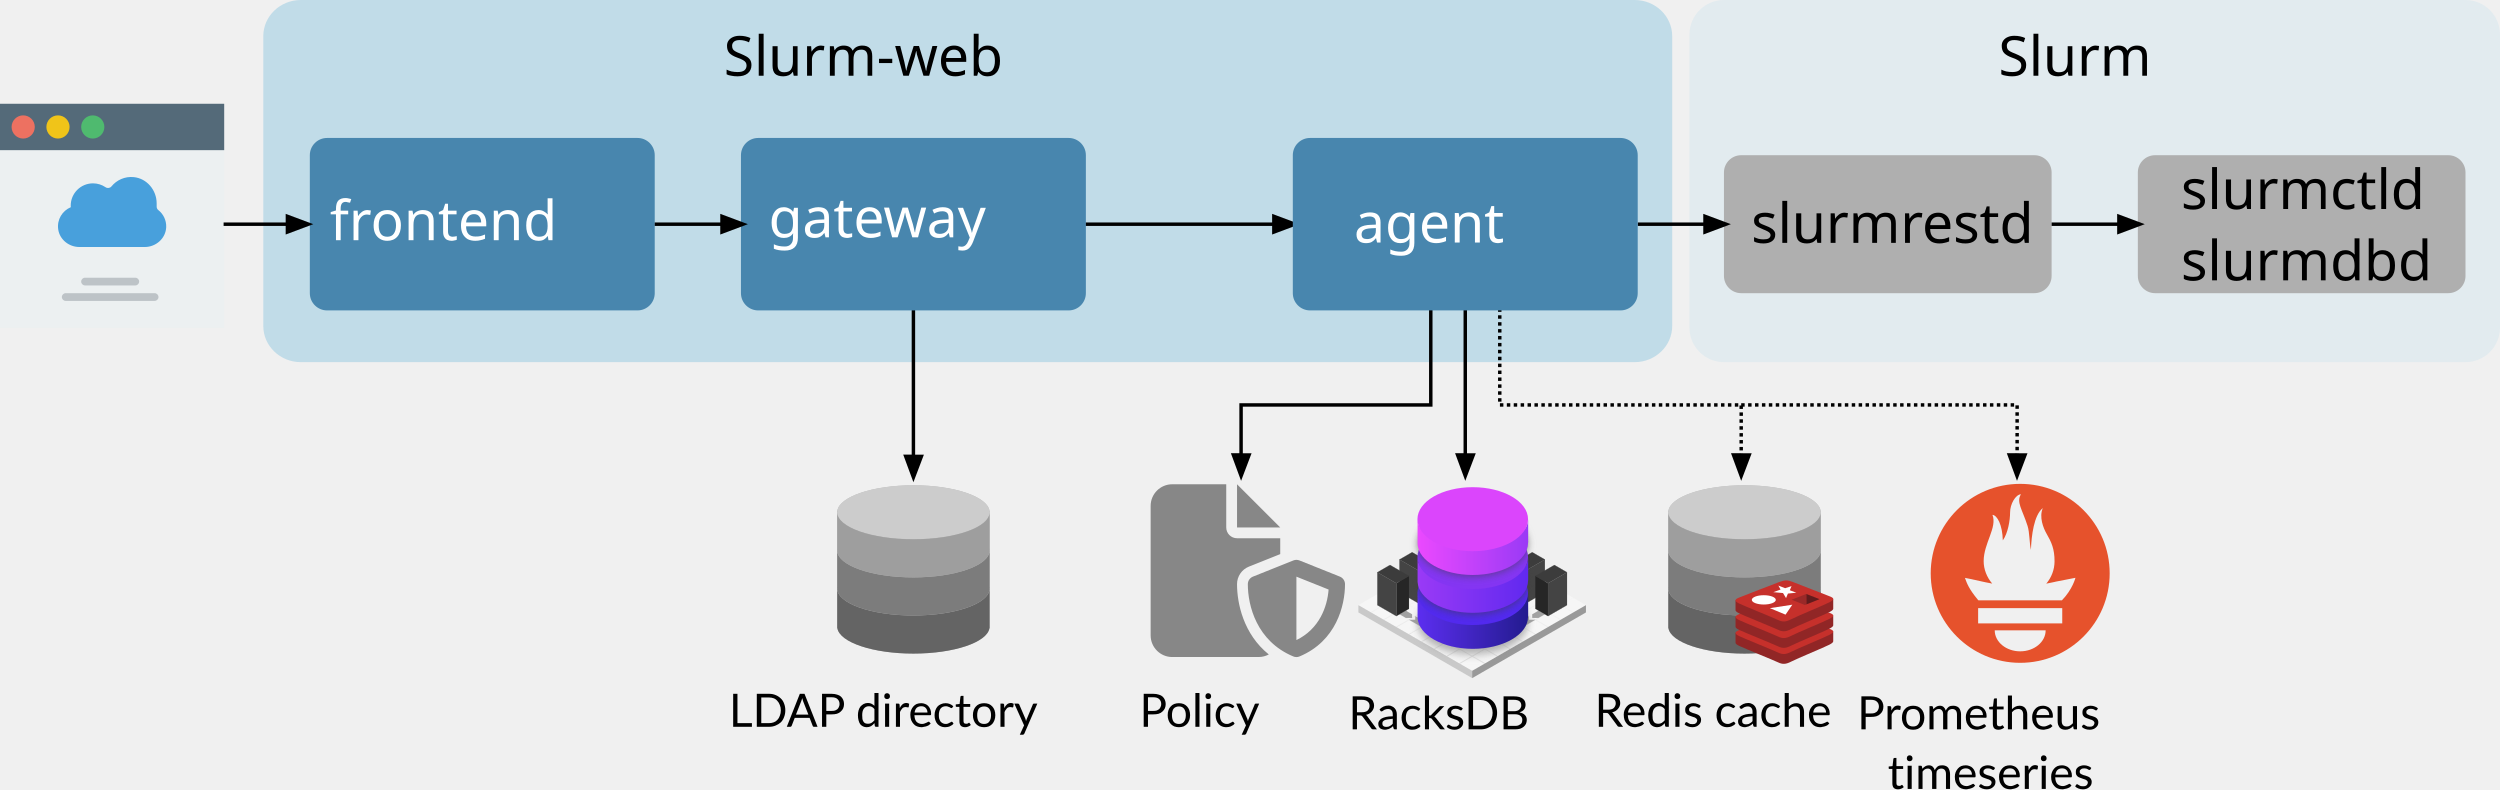
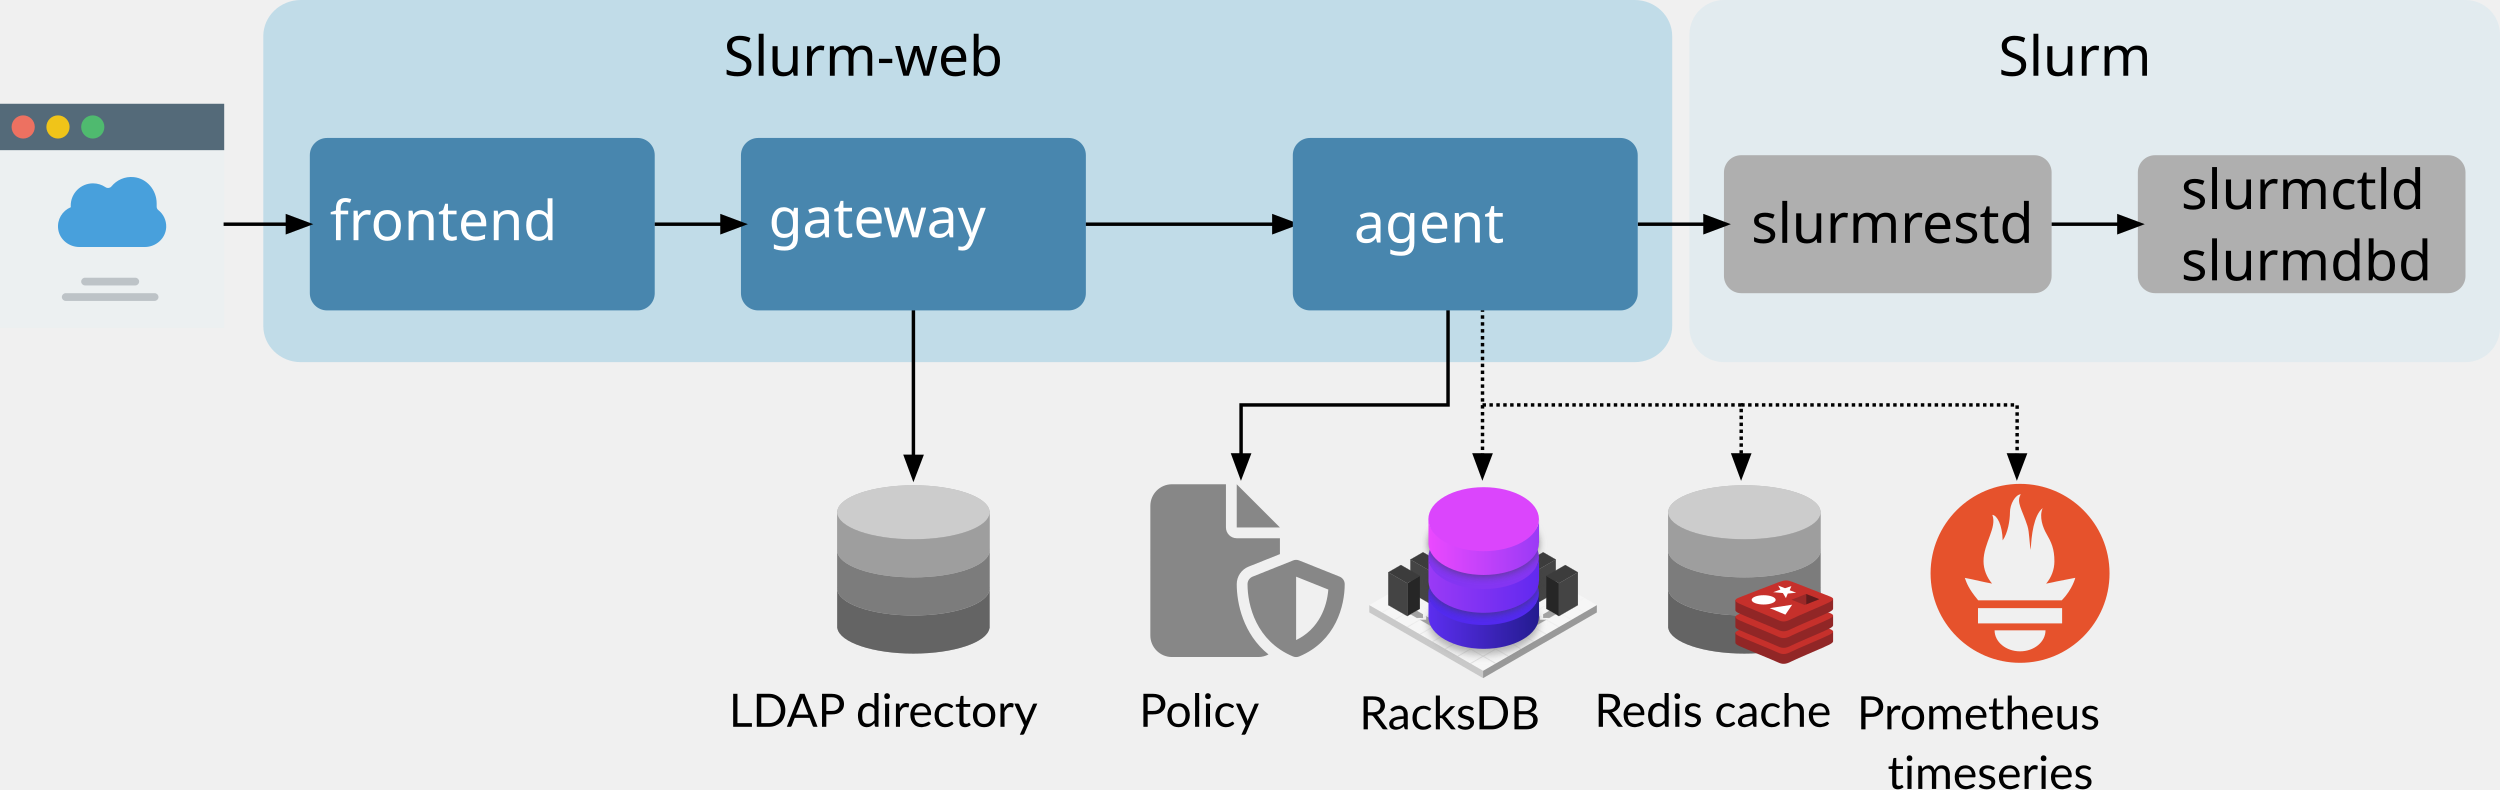
<svg xmlns="http://www.w3.org/2000/svg" xmlns:xlink="http://www.w3.org/1999/xlink" width="191.777mm" height="60.545mm" viewBox="0 0 191.777 60.545" version="1.1" id="svg75964" xml:space="preserve">
  <defs id="defs75961">
    <linearGradient id="linearGradient831964" x1="56.292" x2="56.292" y1="112.5" y2="95.5" gradientUnits="userSpaceOnUse" xlink:href="#linearGradient829828" />
    <linearGradient id="linearGradient829828">
      <stop id="stop829824" stop-color="#dfdfdf" offset="0" />
      <stop id="stop829826" stop-color="#dfdfdf" stop-opacity="0" offset="1" />
    </linearGradient>
    <linearGradient id="linearGradient831982" x1="56.292" x2="56.292" y1="110.5" y2="93.5" gradientUnits="userSpaceOnUse" xlink:href="#linearGradient829828" />
    <filter id="filter719603" x="-0.081" y="-0.162" width="1.162" height="1.323" color-interpolation-filters="sRGB">
      <feGaussianBlur id="feGaussianBlur719605" stdDeviation="0.62" />
    </filter>
    <linearGradient id="linearGradient5578" x1="47.26" x2="65.606" y1="115.49" y2="115.49" gradientUnits="userSpaceOnUse">
      <stop id="stop719029" stop-color="#5c2ef0" offset="0" />
      <stop id="stop719031" stop-color="#231b8f" offset="1" />
    </linearGradient>
    <filter id="filter76161" x="-0.081" y="-0.162" width="1.162" height="1.323" color-interpolation-filters="sRGB">
      <feGaussianBlur id="feGaussianBlur76159" stdDeviation="0.62" />
    </filter>
    <linearGradient id="linearGradient832002" x1="47.26" x2="65.606" y1="104.49" y2="104.49" gradientUnits="userSpaceOnUse" xlink:href="#linearGradient707963-8" />
    <linearGradient id="linearGradient707963-8">
      <stop id="stop707959" stop-color="#9a3af6" offset="0" />
      <stop id="stop707961" stop-color="#6129ef" offset="1" />
    </linearGradient>
    <filter id="filter76169" x="-0.081" y="-0.162" width="1.162" height="1.323" color-interpolation-filters="sRGB">
      <feGaussianBlur id="feGaussianBlur76167" stdDeviation="0.62" />
    </filter>
    <linearGradient id="linearGradient5580" x1="47.26" x2="65.606" y1="93.748" y2="93.748" gradientUnits="userSpaceOnUse">
      <stop id="stop692943" stop-color="#eb49fe" offset="0" />
      <stop id="stop692945" stop-color="#9a3af6" offset="1" />
    </linearGradient>
    <linearGradient xlink:href="#linearGradient829828" id="linearGradient77304" gradientUnits="userSpaceOnUse" x1="56.292" y1="112.5" x2="56.292" y2="95.5" />
    <linearGradient xlink:href="#linearGradient829828" id="linearGradient77306" gradientUnits="userSpaceOnUse" x1="56.292" y1="112.5" x2="56.292" y2="95.5" />
    <linearGradient xlink:href="#linearGradient829828" id="linearGradient77308" gradientUnits="userSpaceOnUse" x1="56.292" y1="112.5" x2="56.292" y2="95.5" />
    <linearGradient xlink:href="#linearGradient829828" id="linearGradient77310" gradientUnits="userSpaceOnUse" x1="56.292" y1="112.5" x2="56.292" y2="95.5" />
    <linearGradient xlink:href="#linearGradient829828" id="linearGradient77312" gradientUnits="userSpaceOnUse" x1="56.292" y1="112.5" x2="56.292" y2="95.5" />
    <linearGradient xlink:href="#linearGradient829828" id="linearGradient77314" gradientUnits="userSpaceOnUse" x1="56.292" y1="112.5" x2="56.292" y2="95.5" />
    <linearGradient xlink:href="#linearGradient829828" id="linearGradient77316" gradientUnits="userSpaceOnUse" x1="56.292" y1="112.5" x2="56.292" y2="95.5" />
    <linearGradient xlink:href="#linearGradient829828" id="linearGradient77318" gradientUnits="userSpaceOnUse" x1="56.292" y1="112.5" x2="56.292" y2="95.5" />
    <linearGradient xlink:href="#linearGradient829828" id="linearGradient77320" gradientUnits="userSpaceOnUse" x1="56.292" y1="110.5" x2="56.292" y2="93.5" />
    <linearGradient xlink:href="#linearGradient829828" id="linearGradient77322" gradientUnits="userSpaceOnUse" x1="56.292" y1="110.5" x2="56.292" y2="93.5" />
    <linearGradient xlink:href="#linearGradient829828" id="linearGradient77324" gradientUnits="userSpaceOnUse" x1="56.292" y1="110.5" x2="56.292" y2="93.5" />
    <linearGradient xlink:href="#linearGradient829828" id="linearGradient77326" gradientUnits="userSpaceOnUse" x1="56.292" y1="110.5" x2="56.292" y2="93.5" />
    <linearGradient xlink:href="#linearGradient829828" id="linearGradient77328" gradientUnits="userSpaceOnUse" x1="56.292" y1="110.5" x2="56.292" y2="93.5" />
    <linearGradient xlink:href="#linearGradient829828" id="linearGradient77330" gradientUnits="userSpaceOnUse" x1="56.292" y1="110.5" x2="56.292" y2="93.5" />
    <linearGradient xlink:href="#linearGradient829828" id="linearGradient77332" gradientUnits="userSpaceOnUse" x1="56.292" y1="110.5" x2="56.292" y2="93.5" />
    <linearGradient xlink:href="#linearGradient829828" id="linearGradient77334" gradientUnits="userSpaceOnUse" x1="56.292" y1="110.5" x2="56.292" y2="93.5" />
  </defs>
  <g id="layer1" transform="translate(25.0898,-106.5199)">
    <rect style="fill:#e2ebef;fill-opacity:1;stroke:none;stroke-width:0.811;stroke-linecap:round;stroke-linejoin:round;stroke-opacity:1" id="rect16105" width="62.177" height="27.781" x="104.51" y="106.52" rx="2.646" ry="2.646" />
    <rect style="fill:#c1dce8;fill-opacity:1;stroke:none;stroke-width:1.069;stroke-linecap:round;stroke-linejoin:round;stroke-opacity:1" id="rect15627" width="108.08" height="27.781" x="-4.893" y="106.52" rx="2.882" ry="2.778" />
    <g id="g16791" transform="matrix(0.2965158,0,0,0.2965158,-25.0898,114.4802)">
      <rect style="fill:#ecf0f1" width="58" height="58" id="rect16714" x="0" y="0" />
      <rect style="fill:#546a79" width="58" height="12" id="rect16716" x="0" y="0" />
      <circle style="fill:#ed7161" cx="6" cy="6" r="3" id="circle16718" />
      <circle style="fill:#f0c419" cx="15" cy="6" r="3" id="circle16720" />
      <circle style="fill:#4fba6f" cx="24" cy="6" r="3" id="circle16722" />
      <g id="g16728">
        <path style="fill:#bdc3c7" d="m 22,47 h 13 c 0.552,0 1,-0.447 1,-1 0,-0.553 -0.448,-1 -1,-1 H 22 c -0.552,0 -1,0.447 -1,1 0,0.553 0.448,1 1,1 z" id="path16724" />
        <path style="fill:#bdc3c7" d="M 40,49 H 17 c -0.552,0 -1,0.447 -1,1 0,0.553 0.448,1 1,1 h 23 c 0.552,0 1,-0.447 1,-1 0,-0.553 -0.448,-1 -1,-1 z" id="path16726" />
      </g>
      <path style="fill:#48a0dc" d="m 40.529,26.598 v -0.821 c 0,-3.427 -2.511,-6.462 -5.92,-6.803 -2.319,-0.232 -4.431,0.76 -5.771,2.404 -0.374,0.459 -1.046,0.546 -1.534,0.212 -0.924,-0.632 -2.041,-1.003 -3.245,-1.003 -3.184,0 -5.765,2.581 -5.765,5.765 0,0.138 0.011,0.272 0.021,0.408 -2.164,0.899 -3.624,3.179 -3.258,5.726 0.383,2.665 2.796,4.572 5.489,4.572 h 12.161 2.471 2.269 c 2.915,0 5.447,-2.244 5.551,-5.157 0.064,-1.793 -0.756,-3.395 -2.057,-4.412 -0.272,-0.21 -0.412,-0.548 -0.412,-0.891 z" id="path16730" />
      <g id="g16732" />
      <g id="g16734" />
      <g id="g16736" />
      <g id="g16738" />
      <g id="g16740" />
      <g id="g16742" />
      <g id="g16744" />
      <g id="g16746" />
      <g id="g16748" />
      <g id="g16750" />
      <g id="g16752" />
      <g id="g16754" />
      <g id="g16756" />
      <g id="g16758" />
      <g id="g16760" />
    </g>
    <rect style="fill:#afafaf;stroke-width:0.46;stroke-linecap:round;stroke-linejoin:round" id="rect14344" width="25.135" height="10.583" x="107.156" y="118.426" rx="1.323" ry="1.323" />
    <text xml:space="preserve" style="font-style:normal;font-weight:normal;font-size:4.233px;line-height:1.25;font-family:sans-serif;fill:#000000;fill-opacity:1;stroke:none;stroke-width:0.265" x="109.247" y="125.148" id="text14348">
      <tspan id="tspan14346" style="font-style:normal;font-variant:normal;font-weight:normal;font-stretch:normal;font-size:4.233px;font-family:Raleway;-inkscape-font-specification:Raleway;stroke-width:0.265" x="109.247" y="125.148">slurmrestd</tspan>
    </text>
    <rect style="fill:#afafaf;stroke-width:0.46;stroke-linecap:round;stroke-linejoin:round" id="rect15602" width="25.135" height="10.583" x="138.906" y="118.426" rx="1.323" ry="1.323" />
    <text xml:space="preserve" style="font-style:normal;font-weight:normal;font-size:4.233px;line-height:1.25;font-family:sans-serif;fill:#000000;fill-opacity:1;stroke:none;stroke-width:0.265" x="142.216" y="122.557" id="text15606">
      <tspan id="tspan15604" style="font-style:normal;font-variant:normal;font-weight:normal;font-stretch:normal;font-size:4.233px;font-family:Raleway;-inkscape-font-specification:Raleway;stroke-width:0.265" x="142.216" y="122.557">slurmctld</tspan>
      <tspan style="font-style:normal;font-variant:normal;font-weight:normal;font-stretch:normal;font-size:4.233px;font-family:Raleway;-inkscape-font-specification:Raleway;stroke-width:0.265" x="142.216" y="128.022" id="tspan53566">slurmdbd</tspan>
    </text>
    <rect style="fill:#4886ae;fill-opacity:1;stroke-width:0.528;stroke-linecap:round;stroke-linejoin:round" id="rect30772" width="26.458" height="13.229" x="-1.323" y="117.103" rx="1.323" ry="1.323" />
    <text xml:space="preserve" style="font-style:normal;font-weight:normal;font-size:4.233px;line-height:1.25;font-family:sans-serif;text-align:center;text-anchor:middle;fill:#000000;fill-opacity:1;stroke:none;stroke-width:0.265" x="11.683" y="124.942" id="text28920">
      <tspan style="font-style:normal;font-variant:normal;font-weight:normal;font-stretch:normal;font-size:4.233px;font-family:Raleway;-inkscape-font-specification:Raleway;text-align:center;text-anchor:middle;fill:#ffffff;fill-opacity:1;stroke-width:0.265" x="11.683" y="124.942" id="tspan29276">frontend</tspan>
    </text>
    <path style="fill:none;stroke:#000000;stroke-width:0.265px;stroke-linecap:butt;stroke-linejoin:miter;stroke-opacity:1" d="m -7.937,123.718 h 6.35" id="path31010" />
    <path style="fill:none;stroke:#000000;stroke-width:0.265px;stroke-linecap:butt;stroke-linejoin:miter;stroke-opacity:1" d="m 100.542,123.718 h 6.615" id="path31623" />
    <path style="fill:none;stroke:#000000;stroke-width:0.265px;stroke-linecap:butt;stroke-linejoin:miter;stroke-opacity:1" d="m 132.292,123.718 h 6.615" id="path31724" />
    <path style="fill:#000000;fill-opacity:1;stroke:none;stroke-width:0.265px;stroke-linecap:butt;stroke-linejoin:miter;stroke-opacity:1" d="m -3.175,122.924 v 1.587 l 2.117,-0.794 z" id="path32033" />
    <path style="fill:#000000;fill-opacity:1;stroke:none;stroke-width:0.265px;stroke-linecap:butt;stroke-linejoin:miter;stroke-opacity:1" d="m 105.569,122.924 v 1.587 l 2.117,-0.794 z" id="path32839" />
    <path style="fill:#000000;fill-opacity:1;stroke:none;stroke-width:0.265px;stroke-linecap:butt;stroke-linejoin:miter;stroke-opacity:1" d="m 137.319,122.924 v 1.587 l 2.117,-0.794 z" id="path32841" />
    <path style="fill:none;stroke:#000000;stroke-width:0.265px;stroke-linecap:butt;stroke-linejoin:miter;stroke-opacity:1" d="m 44.979,130.175 v 11.377" id="path1193" />
    <path style="fill:#000000;fill-opacity:1;stroke:none;stroke-width:0.265px;stroke-linecap:butt;stroke-linejoin:miter;stroke-opacity:1" d="m 45.783,141.399 -1.587,-0.008 0.783,2.121 z" id="path1195" />
    <rect style="fill:#4886ae;fill-opacity:1;stroke-width:0.528;stroke-linecap:round;stroke-linejoin:round" id="rect1986" width="26.458" height="13.229" x="31.75" y="117.103" rx="1.323" ry="1.323" />
    <text xml:space="preserve" style="font-style:normal;font-weight:normal;font-size:4.233px;line-height:1.25;font-family:sans-serif;text-align:center;text-anchor:middle;fill:#000000;fill-opacity:1;stroke:none;stroke-width:0.265" x="44.955" y="124.725" id="text1992">
      <tspan style="font-style:normal;font-variant:normal;font-weight:normal;font-stretch:normal;font-size:4.233px;font-family:Raleway;-inkscape-font-specification:Raleway;text-align:center;text-anchor:middle;fill:#ffffff;fill-opacity:1;stroke-width:0.265" x="44.955" y="124.725" id="tspan1990">gateway</tspan>
    </text>
    <path style="fill:none;stroke:#000000;stroke-width:0.265px;stroke-linecap:butt;stroke-linejoin:miter;stroke-opacity:1" d="m 25.135,123.718 h 6.615" id="path1994" />
    <path style="fill:#000000;fill-opacity:1;stroke:none;stroke-width:0.265px;stroke-linecap:butt;stroke-linejoin:miter;stroke-opacity:1" d="m 30.162,122.924 v 1.587 l 2.117,-0.794 z" id="path1996" />
    <text xml:space="preserve" style="font-style:normal;font-weight:normal;font-size:4.233px;line-height:1.25;font-family:sans-serif;text-align:center;text-anchor:middle;fill:#000000;fill-opacity:1;stroke:none;stroke-width:0.265" x="43.893" y="112.328" id="text4459">
      <tspan style="font-style:normal;font-variant:normal;font-weight:normal;font-stretch:normal;font-size:4.233px;font-family:Raleway;-inkscape-font-specification:Raleway;text-align:center;text-anchor:middle;fill:#000000;fill-opacity:1;stroke-width:0.265" x="43.893" y="112.328" id="tspan4457">Slurm-web</tspan>
    </text>
    <text xml:space="preserve" style="font-style:normal;font-weight:normal;font-size:4.233px;line-height:1.25;font-family:sans-serif;text-align:center;text-anchor:middle;fill:#000000;fill-opacity:1;stroke:none;stroke-width:0.265" x="136.834" y="112.328" id="text15039">
      <tspan style="font-style:normal;font-variant:normal;font-weight:normal;font-stretch:normal;font-size:4.233px;font-family:Raleway;-inkscape-font-specification:Raleway;text-align:center;text-anchor:middle;fill:#000000;fill-opacity:1;stroke-width:0.265" x="136.834" y="112.328" id="tspan15037">Slurm</tspan>
    </text>
    <g id="g61945" transform="matrix(0.6574375,0,0,0.6574375,12.54484,103.9512)">
      <path style="fill:#b6b6b6;fill-opacity:1;stroke-width:0.37" d="m 58.208,63.499 v 0 c -0.271,-1.653 -4.139,-2.964 -8.874,-2.964 -4.735,0 -8.603,1.311 -8.874,2.964 v 0 h -0.017 v 0.185 4.26 0.185 0.185 4.075 0.185 0.185 4.445 h 0.017 c 0.271,1.653 4.14,2.964 8.874,2.964 4.734,0 8.603,-1.311 8.874,-2.964 h 0.017 v -4.445 -0.185 -0.185 -4.075 -0.185 -0.185 -4.26 -0.185 z" id="path58605" />
      <path style="fill:#646464;fill-opacity:1;stroke-width:0.37" d="m 49.334,75.724 c -4.91,0 -8.891,-1.41 -8.891,-3.149 v 4.63 h 0.017 c 0.271,1.653 4.14,2.964 8.874,2.964 4.734,0 8.603,-1.311 8.874,-2.964 h 0.017 v -4.63 c 0,1.739 -3.98,3.149 -8.891,3.149 z" id="path58607" />
      <path style="fill:#646464;fill-opacity:1;stroke-width:0.37" d="m 40.444,72.39 v 0.185 c 0,-0.062 0.007,-0.124 0.017,-0.185 z" id="path58609" />
      <path style="fill:#646464;fill-opacity:1;stroke-width:0.37" d="m 58.208,72.39 c 0.01,0.061 0.017,0.123 0.017,0.185 v -0.185 z" id="path58611" />
      <path style="fill:#7c7c7c;fill-opacity:1;stroke-width:0.37" d="m 49.334,71.279 c -4.91,0 -8.891,-1.41 -8.891,-3.149 v 4.63 h 0.017 c 0.271,1.653 4.14,2.964 8.874,2.964 4.734,0 8.603,-1.311 8.874,-2.964 h 0.017 V 68.13 c 0,1.739 -3.98,3.149 -8.891,3.149 z" id="path58615" />
      <path style="fill:#7c7c7c;fill-opacity:1;stroke-width:0.37" d="m 40.444,67.945 v 0.185 c 0,-0.062 0.007,-0.124 0.017,-0.185 z" id="path58617" />
      <path style="fill:#7c7c7c;fill-opacity:1;stroke-width:0.37" d="m 58.208,67.945 c 0.01,0.061 0.017,0.123 0.017,0.185 v -0.185 z" id="path58619" />
      <ellipse style="fill:#cccccc;fill-opacity:1;stroke-width:0.37" cx="49.334" cy="63.672" rx="8.891" ry="3.149" id="ellipse58623" />
      <path style="fill:#9e9e9e;fill-opacity:1;stroke-width:0.37" d="m 49.334,66.833 c -4.91,0 -8.891,-1.41 -8.891,-3.149 v 4.63 h 0.017 c 0.271,1.653 4.14,2.964 8.874,2.964 4.734,0 8.603,-1.311 8.874,-2.964 h 0.017 v -4.63 c 0,1.739 -3.98,3.149 -8.891,3.149 z" id="path58625" />
      <path style="fill:#9e9e9e;fill-opacity:1;stroke-width:0.37" d="m 40.444,63.499 v 0.185 c 0,-0.062 0.007,-0.124 0.017,-0.185 z" id="path58627" />
      <path style="fill:#9e9e9e;fill-opacity:1;stroke-width:0.37" d="m 58.208,63.499 c 0.01,0.061 0.017,0.123 0.017,0.185 v -0.185 z" id="path58629" />
    </g>
    <text xml:space="preserve" style="font-size:3.528px;line-height:1.25;font-family:sans-serif;-inkscape-font-specification:sans-serif;text-align:center;text-anchor:middle;stroke-width:0.265" x="44.959" y="162.275" id="text58763">
      <tspan style="font-style:normal;font-variant:normal;font-weight:normal;font-stretch:normal;font-size:3.528px;font-family:Lato;-inkscape-font-specification:Lato;text-align:center;text-anchor:middle;stroke-width:0.265" x="44.959" y="162.275" id="tspan58761">LDAP directory</tspan>
    </text>
-     <g id="g61969" transform="matrix(0.6574375,0,0,0.6574375,76.29844,103.9512)">
+     <g id="g61969" transform="matrix(0.6574375,0,0,0.6574375,76.28802,103.9512)">
      <path style="fill:#b6b6b6;fill-opacity:1;stroke-width:0.37" d="m 58.208,63.499 v 0 c -0.271,-1.653 -4.139,-2.964 -8.874,-2.964 -4.735,0 -8.603,1.311 -8.874,2.964 v 0 h -0.017 v 0.185 4.26 0.185 0.185 4.075 0.185 0.185 4.445 h 0.017 c 0.271,1.653 4.14,2.964 8.874,2.964 4.734,0 8.603,-1.311 8.874,-2.964 h 0.017 v -4.445 -0.185 -0.185 -4.075 -0.185 -0.185 -4.26 -0.185 z" id="path61947" />
      <path style="fill:#646464;fill-opacity:1;stroke-width:0.37" d="m 49.334,75.724 c -4.91,0 -8.891,-1.41 -8.891,-3.149 v 4.63 h 0.017 c 0.271,1.653 4.14,2.964 8.874,2.964 4.734,0 8.603,-1.311 8.874,-2.964 h 0.017 v -4.63 c 0,1.739 -3.98,3.149 -8.891,3.149 z" id="path61949" />
      <path style="fill:#646464;fill-opacity:1;stroke-width:0.37" d="m 40.444,72.39 v 0.185 c 0,-0.062 0.007,-0.124 0.017,-0.185 z" id="path61951" />
      <path style="fill:#646464;fill-opacity:1;stroke-width:0.37" d="m 58.208,72.39 c 0.01,0.061 0.017,0.123 0.017,0.185 v -0.185 z" id="path61953" />
      <path style="fill:#7c7c7c;fill-opacity:1;stroke-width:0.37" d="m 49.334,71.279 c -4.91,0 -8.891,-1.41 -8.891,-3.149 v 4.63 h 0.017 c 0.271,1.653 4.14,2.964 8.874,2.964 4.734,0 8.603,-1.311 8.874,-2.964 h 0.017 V 68.13 c 0,1.739 -3.98,3.149 -8.891,3.149 z" id="path61955" />
      <path style="fill:#7c7c7c;fill-opacity:1;stroke-width:0.37" d="m 40.444,67.945 v 0.185 c 0,-0.062 0.007,-0.124 0.017,-0.185 z" id="path61957" />
      <path style="fill:#7c7c7c;fill-opacity:1;stroke-width:0.37" d="m 58.208,67.945 c 0.01,0.061 0.017,0.123 0.017,0.185 v -0.185 z" id="path61959" />
      <ellipse style="fill:#cccccc;fill-opacity:1;stroke-width:0.37" cx="49.334" cy="63.672" rx="8.891" ry="3.149" id="ellipse61961" />
      <path style="fill:#9e9e9e;fill-opacity:1;stroke-width:0.37" d="m 49.334,66.833 c -4.91,0 -8.891,-1.41 -8.891,-3.149 v 4.63 h 0.017 c 0.271,1.653 4.14,2.964 8.874,2.964 4.734,0 8.603,-1.311 8.874,-2.964 h 0.017 v -4.63 c 0,1.739 -3.98,3.149 -8.891,3.149 z" id="path61963" />
      <path style="fill:#9e9e9e;fill-opacity:1;stroke-width:0.37" d="m 40.444,63.499 v 0.185 c 0,-0.062 0.007,-0.124 0.017,-0.185 z" id="path61965" />
      <path style="fill:#9e9e9e;fill-opacity:1;stroke-width:0.37" d="m 58.208,63.499 c 0.01,0.061 0.017,0.123 0.017,0.185 v -0.185 z" id="path61967" />
    </g>
-     <text xml:space="preserve" style="font-size:3.528px;line-height:1.25;font-family:sans-serif;-inkscape-font-specification:sans-serif;text-align:center;text-anchor:middle;stroke-width:0.265" x="108.606" y="162.275" id="text62053">
-       <tspan style="font-style:normal;font-variant:normal;font-weight:normal;font-stretch:normal;font-size:3.528px;font-family:Lato;-inkscape-font-specification:Lato;text-align:center;text-anchor:middle;stroke-width:0.265" x="108.606" y="162.275" id="tspan62051">Redis cache</tspan>
-     </text>
-     <path opacity="1" fill="#1e3050" d="m 63.177,145.325 c 0,-0.914 0.743,-1.657 1.657,-1.657 h 4.142 v 3.313 c 0,0.458 0.37,0.828 0.828,0.828 h 3.313 v 1.217 l -2.402,0.96 c -0.551,0.22 -0.911,0.753 -0.911,1.346 0,1.465 0.489,3.831 2.438,5.392 -0.233,0.124 -0.5,0.197 -0.782,0.197 H 64.834 c -0.914,0 -1.657,-0.743 -1.657,-1.657 z m 9.94,1.657 h -3.313 v -3.313 z m 1.012,2.529 c 0.147,-0.059 0.313,-0.059 0.461,0 l 3.106,1.243 c 0.235,0.096 0.391,0.324 0.391,0.577 0,1.639 -0.67,4.37 -3.489,5.545 -0.153,0.065 -0.326,0.065 -0.479,0 -2.816,-1.175 -3.487,-3.906 -3.487,-5.545 0,-0.254 0.155,-0.481 0.391,-0.577 z m 2.7,2.234 -2.47,-0.989 v 4.864 c 1.765,-0.854 2.369,-2.563 2.47,-3.875 z" id="path62157" style="fill:#878787;fill-opacity:1;stroke-width:0.026" />
-     <text xml:space="preserve" style="font-size:3.528px;line-height:1.25;font-family:sans-serif;-inkscape-font-specification:sans-serif;text-align:center;text-anchor:middle;stroke-width:0.265" x="69.213" y="162.275" id="text64012">
-       <tspan style="font-style:normal;font-variant:normal;font-weight:normal;font-stretch:normal;font-size:3.528px;font-family:Lato;-inkscape-font-specification:Lato;text-align:center;text-anchor:middle;stroke-width:0.265" x="69.213" y="162.275" id="tspan64010">Policy</tspan>
-     </text>
-     <g id="logo_white" transform="matrix(0.2799572,0,0,0.2799572,55.11075,142.4429)">
+     <text xml:space="preserve" style="font-size:3.528px;line-height:1.25;font-family:sans-serif;-inkscape-font-specification:sans-serif;text-align:center;text-anchor:middle;stroke-width:0.265" x="108.595" y="162.275" id="text62053">
+       <tspan style="font-style:normal;font-variant:normal;font-weight:normal;font-stretch:normal;font-size:3.528px;font-family:Lato;-inkscape-font-specification:Lato;text-align:center;text-anchor:middle;stroke-width:0.265" x="108.595" y="162.275" id="tspan62051">Redis cache</tspan>
+     </text>
+     <path opacity="1" fill="#1e3050" d="m 63.154,145.325 c 0,-0.914 0.743,-1.657 1.657,-1.657 h 4.142 v 3.313 c 0,0.458 0.37,0.828 0.828,0.828 h 3.313 v 1.217 l -2.402,0.96 c -0.551,0.22 -0.911,0.753 -0.911,1.346 0,1.465 0.489,3.831 2.438,5.392 -0.233,0.124 -0.5,0.197 -0.782,0.197 h -6.627 c -0.914,0 -1.657,-0.743 -1.657,-1.657 z m 9.94,1.657 h -3.313 v -3.313 z m 1.012,2.529 c 0.147,-0.059 0.313,-0.059 0.461,0 l 3.106,1.243 c 0.235,0.096 0.391,0.324 0.391,0.577 0,1.639 -0.67,4.37 -3.489,5.545 -0.153,0.065 -0.326,0.065 -0.479,0 -2.816,-1.175 -3.487,-3.906 -3.487,-5.545 0,-0.254 0.155,-0.481 0.391,-0.577 z m 2.7,2.234 -2.47,-0.989 v 4.864 c 1.765,-0.854 2.369,-2.563 2.47,-3.875 z" id="path62157" style="fill:#878787;fill-opacity:1;stroke-width:0.026" />
+     <text xml:space="preserve" style="font-size:3.528px;line-height:1.25;font-family:sans-serif;-inkscape-font-specification:sans-serif;text-align:center;text-anchor:middle;stroke-width:0.265" x="69.189" y="162.275" id="text64012">
+       <tspan style="font-style:normal;font-variant:normal;font-weight:normal;font-stretch:normal;font-size:3.528px;font-family:Lato;-inkscape-font-specification:Lato;text-align:center;text-anchor:middle;stroke-width:0.265" x="69.189" y="162.275" id="tspan64010">Policy</tspan>
+     </text>
+     <g id="logo_white" transform="matrix(0.2799572,0,0,0.2799572,55.94752,142.4429)">
      <path id="path831840" d="m 85.737,37.5 31.177,18 31.177,-18 -31.177,-18 z" fill="#f6f6f6" />
      <g id="g831858" transform="matrix(-1,0,0,1,173.21,-59)" fill="none" stroke="url(#linearGradient831964)" stroke-width="0.265px" style="stroke:url(#linearGradient831964)">
        <path id="path831842" d="m 52.828,112.5 31.177,-18" style="stroke:url(#linearGradient77304)" />
        <path id="path831844" d="M 49.363,110.5 80.54,92.5" style="stroke:url(#linearGradient77306)" />
        <path id="path831846" d="m 45.899,108.5 31.177,-18" style="stroke:url(#linearGradient77308)" />
        <path id="path831848" d="m 42.435,106.5 31.177,-18" style="stroke:url(#linearGradient77310)" />
        <path id="path831850" d="m 38.971,104.5 31.177,-18" style="stroke:url(#linearGradient77312)" />
        <path id="path831852" d="m 35.507,102.5 31.177,-18" style="stroke:url(#linearGradient77314)" />
        <path id="path831854" d="M 32.043,100.5 63.22,82.5" style="stroke:url(#linearGradient77316)" />
        <path id="path831856" d="m 28.579,98.5 31.177,-18" style="stroke:url(#linearGradient77318)" />
      </g>
      <g id="g831876" transform="translate(60.622,-59)" fill="none" stroke="url(#linearGradient831982)" stroke-width="0.265px" style="stroke:url(#linearGradient831982)">
        <path id="path831860" d="m 52.828,112.5 31.177,-18" style="stroke:url(#linearGradient77320)" />
        <path id="path831862" d="M 49.363,110.5 80.54,92.5" style="stroke:url(#linearGradient77322)" />
        <path id="path831864" d="m 45.899,108.5 31.177,-18" style="stroke:url(#linearGradient77324)" />
        <path id="path831866" d="m 42.435,106.5 31.177,-18" style="stroke:url(#linearGradient77326)" />
        <path id="path831868" d="m 38.971,104.5 31.177,-18" style="stroke:url(#linearGradient77328)" />
        <path id="path831870" d="m 35.507,102.5 31.177,-18" style="stroke:url(#linearGradient77330)" />
        <path id="path831872" d="M 32.043,100.5 63.22,82.5" style="stroke:url(#linearGradient77332)" />
        <path id="path831874" d="m 28.579,98.5 31.177,-18" style="stroke:url(#linearGradient77334)" />
      </g>
      <path id="path831878" d="m 125.57,33.5 -3.464,-2 v -9 l 3.464,2 z" fill="#262626" stroke="#262626" stroke-width="0.05" />
      <path id="path831880" d="m 125.57,33.5 v -9 l 5.196,-3 v 9 l -5.196,3" fill="#444444" stroke="#444444" stroke-linejoin="round" stroke-width="0.05" />
      <path id="path831882" d="m 125.57,24.5 -3.464,-2 5.196,-3 3.464,2 z" fill="#3c3c3c" stroke="#3c3c3c" stroke-linejoin="round" stroke-width="0.05" />
      <path id="path831884" d="m 131.64,37 -3.464,-2 v -9 l 3.464,2 z" fill="#262626" stroke="#262626" stroke-width="0.05" />
      <path id="path831886" d="m 131.64,37 v -9 l 5.196,-3 v 9 l -5.196,3" fill="#444444" stroke="#444444" stroke-linejoin="round" stroke-width="0.05" />
      <path id="path831888" d="m 131.64,28 -3.464,-2 5.196,-3 3.464,2 z" fill="#3c3c3c" stroke="#3c3c3c" stroke-linejoin="round" stroke-width="0.05" />
      <path id="path831890" d="m 108.25,33.5 3.464,-2 v -9 l -3.464,2 z" fill="#262626" stroke="#262626" stroke-width="0.05" />
      <path id="path831892" d="m 108.25,33.5 v -9 l -5.196,-3 v 9 l 5.196,3" fill="#444444" stroke="#444444" stroke-linejoin="round" stroke-width="0.05" />
      <path id="path831894" d="m 108.25,24.5 3.464,-2 -5.196,-3 -3.464,2 z" fill="#3c3c3c" stroke="#3c3c3c" stroke-linejoin="round" stroke-width="0.05" />
      <path id="path831896" d="m 102.19,37 3.464,-2 v -9 l -3.464,2 z" fill="#262626" stroke="#262626" stroke-width="0.05" />
      <path id="path831898" d="m 102.19,37 v -9 l -5.196,-3 v 9 l 5.196,3" fill="#444444" stroke="#444444" stroke-linejoin="round" stroke-width="0.05" />
      <path id="path831900" d="m 102.19,28 3.464,-2 -5.196,-3 -3.464,2 z" fill="#3c3c3c" stroke="#3c3c3c" stroke-linejoin="round" stroke-width="0.05" />
      <path id="path831902" d="m 125.57,33.5 -3.464,-2 v -9 l 3.464,2 z" fill="#262626" />
      <path id="path831904" d="m 108.25,33.5 3.464,-2 v -9 l -3.464,2 z" fill="#262626" />
      <path id="path831906" d="m 96.995,40 1.732,1 h 1.732 v -1 l -1.732,-1 -1.732,1" fill="#a2a2a2" />
      <path id="path831908" d="m 101.32,40.5 v 1 h -1.732 l 4.33,2.5 h 6.928 v -2 h -6.928 z" fill="#a2a2a2" />
      <path id="path831910" d="m 103.06,36.5 2.598,1.5 h 1.732 v -1 l -2.598,-1.5 -1.732,1" fill="#a2a2a2" />
      <path id="path831912" d="m 108.25,37.5 v 1 h -1.732 l 3.464,2 1.732,-1 z" fill="#a2a2a2" />
      <path id="path831914" d="m 136.83,40 -1.732,1 h -1.732 v -1 l 1.732,-1 1.732,1" fill="#a2a2a2" />
      <path id="path831916" d="m 132.5,40.5 v 1 h 1.732 l -4.33,2.5 h -6.928 v -2 h 6.928 z" fill="#a2a2a2" />
      <path id="path831918" d="m 130.77,36.5 -3.122,1.802 h -2.081 v -1.202 l 3.122,-1.802 2.081,1.202" fill="#a2a2a2" />
      <path id="path831944" d="m 96.129,40.5 3.464,-2 v -9 l -3.464,2 z" fill="#262626" stroke="#262626" stroke-width="0.05" />
      <path id="path831946" d="m 96.129,40.5 v -9 l -5.196,-3 v 9 l 5.196,3" fill="#444444" stroke="#444444" stroke-linejoin="round" stroke-width="0.05" />
      <path id="path831948" d="m 96.129,31.5 3.464,-2 -5.196,-3 -3.464,2 z" fill="#3c3c3c" stroke="#3c3c3c" stroke-linejoin="round" stroke-width="0.05" />
      <path id="path831950" d="m 137.7,40.5 -3.464,-2 v -9 l 3.464,2 z" fill="#262626" stroke="#262626" stroke-width="0.05" />
      <path id="path831952" d="m 137.7,40.5 v -9 l 5.196,-3 v 9 l -5.196,3" fill="#444444" stroke="#444444" stroke-linejoin="round" stroke-width="0.05" />
      <path id="path831954" d="m 137.7,31.5 -3.464,-2 5.196,-3 3.464,2 z" fill="#3c3c3c" stroke="#3c3c3c" stroke-linejoin="round" stroke-width="0.05" />
      <path id="path831958" d="m 85.737,37.5 v 2 l 31.177,18 v -2 l -31.177,-18" fill="#c9c9c9" />
      <path id="path831960" d="m 116.91,57.5 v -2 l 31.177,-18 v 2 l -31.177,18" fill="#999999" />
      <g id="g832118" transform="matrix(1.3745,0,0,1.5849,-63.501,-63.79)">
        <g id="g831926" transform="matrix(1.2016,0,0,1.2016,63.588,-72.154)">
          <ellipse id="ellipse831920" cx="56.412" cy="115.7" rx="9.173" ry="4.605" fill="#808080" filter="url(#filter719603)" opacity="0.6" />
          <path id="path831922" d="m 47.26,111.45 v 3.626 c 0.172,2.477 4.216,4.441 9.152,4.445 5.066,-5e-5 9.173,-2.062 9.173,-4.606 -2.67e-4,-0.017 -9.21e-4,-0.034 -0.001,-0.052 h 0.022 v -3.362 c -0.015,2.538 -4.117,3.399 -9.172,3.4 -5.066,1e-5 -9.173,-0.87 -9.173,-3.414 0.001,-0.013 0.002,-0.025 0.003,-0.038 z" fill="url(#linearGradient5578)" style="fill:url(#linearGradient5578)" />
          <ellipse id="ellipse831924" cx="56.412" cy="111.49" rx="9.173" ry="4.605" fill="#5229ef" />
        </g>
        <g id="g831934" transform="matrix(1.2016,0,0,1.2016,63.588,-65.16)">
          <ellipse id="ellipse831928" cx="56.412" cy="104.07" rx="9.173" ry="4.605" fill="#3e3e3e" filter="url(#filter719603)" opacity="0.6" />
          <path id="path831930" d="m 47.26,100.45 v 3.626 c 0.172,2.477 4.216,4.441 9.152,4.445 5.066,-5e-5 9.173,-2.062 9.173,-4.606 -2.67e-4,-0.017 -9.21e-4,-0.034 -0.001,-0.052 h 0.022 v -3.362 c -0.015,2.538 -4.117,3.399 -9.172,3.4 -5.066,1e-5 -9.173,-0.87 -9.173,-3.414 0.001,-0.013 0.002,-0.025 0.003,-0.038 z" fill="url(#linearGradient832002)" style="fill:url(#linearGradient832002)" />
          <ellipse id="ellipse831932" cx="56.412" cy="100.49" rx="9.173" ry="4.605" fill="#8435f2" />
        </g>
        <g id="g831942" transform="matrix(1.2016,0,0,1.2016,63.588,-58.801)">
          <ellipse id="ellipse831936" cx="56.412" cy="93.284" rx="9.173" ry="4.605" fill="#3e3e3e" filter="url(#filter719603)" opacity="0.6" />
          <path id="path831938" d="m 47.26,89.712 v 3.626 c 0.172,2.477 4.216,4.441 9.152,4.445 5.066,-5e-5 9.173,-2.062 9.173,-4.606 -2.67e-4,-0.017 -9.21e-4,-0.034 -0.001,-0.052 h 0.022 v -3.362 c -0.015,2.538 -4.117,3.399 -9.172,3.4 -5.066,9e-6 -9.173,-0.87 -9.173,-3.414 0.001,-0.013 0.002,-0.025 0.003,-0.038 z" fill="url(#linearGradient5580)" style="fill:url(#linearGradient5580)" />
          <ellipse id="ellipse831940" cx="56.412" cy="89.754" rx="9.173" ry="4.605" fill="#db45fc" />
        </g>
      </g>
    </g>
-     <text xml:space="preserve" style="font-size:3.528px;line-height:1.25;font-family:sans-serif;-inkscape-font-specification:sans-serif;text-align:center;text-anchor:middle;stroke-width:0.265" x="87.568" y="162.467" id="text65972">
-       <tspan style="font-style:normal;font-variant:normal;font-weight:normal;font-stretch:normal;font-size:3.528px;font-family:Lato;-inkscape-font-specification:Lato;text-align:center;text-anchor:middle;stroke-width:0.265" x="87.568" y="162.467" id="tspan65970">RacksDB</tspan>
-     </text>
-     <path style="fill:none;stroke:#000000;stroke-width:0.265px;stroke-linecap:butt;stroke-linejoin:miter;stroke-opacity:1" d="m 87.312,129.646 v 11.906" id="path86645" />
-     <path style="fill:#000000;fill-opacity:1;stroke:none;stroke-width:0.265px;stroke-linecap:butt;stroke-linejoin:miter;stroke-opacity:1" d="m 88.117,141.292 -1.587,-0.008 0.783,2.121 z" id="path86647" />
+     <text xml:space="preserve" style="font-size:3.528px;line-height:1.25;font-family:sans-serif;-inkscape-font-specification:sans-serif;text-align:center;text-anchor:middle;stroke-width:0.265" x="88.405" y="162.467" id="text65972">
+       <tspan style="font-style:normal;font-variant:normal;font-weight:normal;font-stretch:normal;font-size:3.528px;font-family:Lato;-inkscape-font-specification:Lato;text-align:center;text-anchor:middle;stroke-width:0.265" x="88.405" y="162.467" id="tspan65970">RacksDB</tspan>
+     </text>
+     <path style="fill:none;stroke:#000000;stroke-width:0.265px;stroke-linecap:butt;stroke-linejoin:miter;stroke-dasharray:0.265, 0.265;stroke-dashoffset:0;stroke-opacity:1" d="m 88.635,129.646 v 11.906" id="path86645" />
+     <path style="fill:#000000;fill-opacity:1;stroke:none;stroke-width:0.265px;stroke-linecap:butt;stroke-linejoin:miter;stroke-opacity:1" d="m 89.429,141.292 -1.587,-0.008 0.783,2.121 z" id="path86647" />
    <path style="fill:none;stroke:#000000;stroke-width:0.265px;stroke-linecap:butt;stroke-linejoin:miter;stroke-opacity:1" d="m 58.208,123.718 h 15.875" id="path87045" />
    <path style="fill:#000000;fill-opacity:1;stroke:none;stroke-width:0.265px;stroke-linecap:butt;stroke-linejoin:miter;stroke-opacity:1" d="m 72.496,122.924 v 1.587 l 2.117,-0.794 z" id="path87047" />
-     <g id="g1052" transform="matrix(0.02927917,0,0,0.02927917,108.0438,151.0269)">
+     <g id="g1052" transform="matrix(0.02927917,0,0,0.02927917,108.0333,151.0269)">
      <path d="m 245.97,168.943 c -13.662,7.121 -84.434,36.22 -99.501,44.075 -15.067,7.856 -23.437,7.78 -35.34,2.09 C 99.227,209.418 23.913,178.996 10.346,172.511 3.566,169.271 0,166.535 0,163.951 v -25.876 c 0,0 98.05,-21.345 113.879,-27.024 15.828,-5.679 21.32,-5.884 34.79,-0.95 13.472,4.936 94.018,19.468 107.331,24.344 l -0.006,25.51 c 0.002,2.558 -3.07,5.364 -10.024,8.988" fill="#912626" id="path1019" />
      <path d="m 245.965,143.22 c -13.661,7.118 -84.431,36.218 -99.498,44.072 -15.066,7.857 -23.436,7.78 -35.338,2.09 C 99.226,183.696 23.915,153.269 10.349,146.788 -3.217,140.303 -3.501,135.84 9.825,130.622 23.151,125.402 98.049,96.017 113.88,90.338 c 15.828,-5.677 21.319,-5.884 34.789,-0.948 13.471,4.934 83.819,32.935 97.13,37.81 13.316,4.881 13.827,8.9 0.166,16.02" fill="#c6302b" id="path1021" />
      <path d="m 245.97,127.074 c -13.662,7.122 -84.434,36.22 -99.501,44.078 -15.067,7.853 -23.437,7.777 -35.34,2.087 C 99.226,167.552 23.913,137.127 10.346,130.642 3.566,127.402 0,124.67 0,122.085 V 96.206 c 0,0 98.05,-21.344 113.879,-27.023 15.828,-5.679 21.32,-5.885 34.79,-0.95 13.473,4.935 94.019,19.464 107.331,24.341 l -0.006,25.513 c 0.002,2.557 -3.07,5.363 -10.024,8.987" fill="#912626" id="path1023" />
      <path d="m 245.965,101.351 c -13.661,7.12 -84.431,36.218 -99.498,44.075 -15.066,7.854 -23.436,7.777 -35.338,2.087 C 99.226,141.827 23.915,111.401 10.349,104.919 -3.217,98.436 -3.501,93.972 9.825,88.752 23.151,83.535 98.05,54.148 113.88,48.47 c 15.828,-5.678 21.319,-5.884 34.789,-0.949 13.471,4.934 83.819,32.933 97.13,37.81 13.316,4.88 13.827,8.9 0.166,16.02" fill="#c6302b" id="path1025" />
      <path d="m 245.97,83.653 c -13.662,7.12 -84.434,36.22 -99.501,44.078 -15.067,7.854 -23.437,7.777 -35.34,2.087 C 99.226,124.131 23.913,93.705 10.346,87.223 3.566,83.98 0,81.247 0,78.665 v -25.88 c 0,0 98.05,-21.343 113.879,-27.021 15.828,-5.68 21.32,-5.884 34.79,-0.95 13.473,4.935 94.019,19.464 107.331,24.341 l -0.006,25.512 c 0.002,2.555 -3.07,5.361 -10.024,8.986" fill="#912626" id="path1027" />
      <path d="m 245.965,57.93 c -13.661,7.12 -84.431,36.22 -99.498,44.074 -15.066,7.854 -23.436,7.777 -35.338,2.09 C 99.227,98.404 23.915,67.98 10.35,61.497 -3.217,55.015 -3.5,50.55 9.825,45.331 23.151,40.113 98.05,10.73 113.88,5.05 c 15.828,-5.679 21.319,-5.883 34.789,-0.948 13.471,4.935 83.819,32.934 97.13,37.811 13.316,4.876 13.827,8.897 0.166,16.017" fill="#c6302b" id="path1029" />
      <path d="m 159.283,32.757 -22.01,2.285 -4.927,11.856 -7.958,-13.23 -25.415,-2.284 18.964,-6.839 -5.69,-10.498 17.755,6.944 16.738,-5.48 -4.524,10.855 17.067,6.391 M 131.032,90.275 89.955,73.238 148.815,64.203 131.032,90.275 M 74.082,39.347 c 17.375,0 31.46,5.46 31.46,12.194 0,6.736 -14.085,12.195 -31.46,12.195 -17.375,0 -31.46,-5.46 -31.46,-12.195 0,-6.734 14.085,-12.194 31.46,-12.194" fill="#ffffff" id="path1031" />
      <path d="m 185.295,35.998 34.836,13.766 -34.806,13.753 -0.03,-27.52" fill="#621b1c" id="path1033" />
      <path d="m 146.755,51.243 38.54,-15.245 0.03,27.519 -3.779,1.478 -34.791,-13.752" fill="#9a2928" id="path1035" />
    </g>
-     <g id="g378" transform="matrix(0.121138,0,0,0.121138,123.0162,143.5564)">
+     <g id="g378" transform="matrix(0.121138,0,0,0.121138,123.0057,143.5564)">
      <g id="Layer_2" />
      <path style="fill:#e6522c;fill-opacity:1" id="path4486" d="M 56.667,0.667 C 25.372,0.667 0,26.036 0,57.332 c 0,31.295 25.372,56.666 56.667,56.666 31.295,0 56.666,-25.371 56.666,-56.666 0,-31.296 -25.372,-56.665 -56.666,-56.665 z m 0,106.055 c -8.904,0 -16.123,-5.948 -16.123,-13.283 H 72.79 c 0,7.334 -7.219,13.283 -16.123,13.283 z M 83.297,89.04 H 30.034 V 79.382 H 83.298 V 89.04 Z M 83.106,74.411 H 30.186 C 30.01,74.208 29.83,74.008 29.66,73.802 24.208,67.182 22.924,63.726 21.677,60.204 c -0.021,-0.116 6.611,1.355 11.314,2.413 0,0 2.42,0.56 5.958,1.205 -3.397,-3.982 -5.414,-9.044 -5.414,-14.218 0,-11.359 8.712,-21.285 5.569,-29.308 3.059,0.249 6.331,6.456 6.552,16.161 3.252,-4.494 4.613,-12.701 4.613,-17.733 0,-5.21 3.433,-11.262 6.867,-11.469 -3.061,5.045 0.793,9.37 4.219,20.099 1.285,4.03 1.121,10.812 2.113,15.113 C 63.797,33.534 65.333,20.5 71,16 c -2.5,5.667 0.37,12.758 2.333,16.167 3.167,5.5 5.087,9.667 5.087,17.548 0,5.284 -1.951,10.259 -5.242,14.148 3.742,-0.702 6.326,-1.335 6.326,-1.335 l 12.152,-2.371 c 10e-4,-10e-4 -1.765,7.261 -8.55,14.254 z" />
    </g>
-     <text xml:space="preserve" style="font-size:3.528px;line-height:1.25;font-family:sans-serif;-inkscape-font-specification:sans-serif;text-align:center;text-anchor:middle;stroke-width:0.265" x="129.901" y="162.467" id="text436">
-       <tspan style="font-style:normal;font-variant:normal;font-weight:normal;font-stretch:normal;font-size:3.528px;font-family:Lato;-inkscape-font-specification:Lato;text-align:center;text-anchor:middle;stroke-width:0.265" x="129.901" y="162.467" id="tspan540">Prometheus</tspan>
-       <tspan style="font-style:normal;font-variant:normal;font-weight:normal;font-stretch:normal;font-size:3.528px;font-family:Lato;-inkscape-font-specification:Lato;text-align:center;text-anchor:middle;stroke-width:0.265" x="129.901" y="167.037" id="tspan546">timeseries</tspan>
-     </text>
-     <path style="fill:none;stroke:#000000;stroke-width:0.265px;stroke-linecap:butt;stroke-linejoin:miter;stroke-opacity:1" d="m 84.667,129.646 v 7.938 H 70.115 v 3.969" id="path550" />
-     <path style="fill:#000000;fill-opacity:1;stroke:none;stroke-width:0.265px;stroke-linecap:butt;stroke-linejoin:miter;stroke-opacity:1" d="m 70.919,141.292 -1.587,-0.008 0.783,2.121 z" id="path648" />
-     <path style="fill:none;stroke:#000000;stroke-width:0.265px;stroke-linecap:butt;stroke-linejoin:miter;stroke-dasharray:0.265, 0.265;stroke-dashoffset:0;stroke-opacity:1" d="m 89.958,129.646 v 7.938 h 18.521 v 3.969" id="path650" />
+     <text xml:space="preserve" style="font-size:3.528px;line-height:1.25;font-family:sans-serif;-inkscape-font-specification:sans-serif;text-align:center;text-anchor:middle;stroke-width:0.265" x="129.891" y="162.467" id="text436">
+       <tspan style="font-style:normal;font-variant:normal;font-weight:normal;font-stretch:normal;font-size:3.528px;font-family:Lato;-inkscape-font-specification:Lato;text-align:center;text-anchor:middle;stroke-width:0.265" x="129.891" y="162.467" id="tspan540">Prometheus</tspan>
+       <tspan style="font-style:normal;font-variant:normal;font-weight:normal;font-stretch:normal;font-size:3.528px;font-family:Lato;-inkscape-font-specification:Lato;text-align:center;text-anchor:middle;stroke-width:0.265" x="129.891" y="167.037" id="tspan546">timeseries</tspan>
+     </text>
+     <path style="fill:none;stroke:#000000;stroke-width:0.265px;stroke-linecap:butt;stroke-linejoin:miter;stroke-opacity:1" d="m 85.99,129.646 v 7.938 h -15.875 v 3.969" id="path550" />
+     <path style="fill:#000000;fill-opacity:1;stroke:none;stroke-width:0.265px;stroke-linecap:butt;stroke-linejoin:miter;stroke-opacity:1" d="m 70.908,141.292 -1.587,-0.008 0.783,2.121 z" id="path648" />
+     <path style="fill:none;stroke:#000000;stroke-width:0.265px;stroke-linecap:butt;stroke-linejoin:miter;stroke-dasharray:0.265, 0.265;stroke-dashoffset:0;stroke-opacity:1" d="m 88.635,137.583 h 19.844 v 3.969" id="path650" />
    <path style="fill:none;stroke:#000000;stroke-width:0.265px;stroke-linecap:butt;stroke-linejoin:miter;stroke-dasharray:0.265, 0.265;stroke-dashoffset:0;stroke-opacity:1" d="m 108.479,137.583 h 21.167 v 3.969" id="path652" />
-     <path style="fill:#000000;fill-opacity:1;stroke:none;stroke-width:0.265px;stroke-linecap:butt;stroke-linejoin:miter;stroke-opacity:1" d="m 109.283,141.292 -1.587,-0.008 0.783,2.121 z" id="path1331" />
-     <path style="fill:#000000;fill-opacity:1;stroke:none;stroke-width:0.265px;stroke-linecap:butt;stroke-linejoin:miter;stroke-opacity:1" d="m 130.44,141.292 -1.587,-0.008 0.783,2.121 z" id="path1333" />
+     <path style="fill:#000000;fill-opacity:1;stroke:none;stroke-width:0.265px;stroke-linecap:butt;stroke-linejoin:miter;stroke-opacity:1" d="m 109.273,141.292 -1.587,-0.008 0.783,2.121 z" id="path1331" />
+     <path style="fill:#000000;fill-opacity:1;stroke:none;stroke-width:0.265px;stroke-linecap:butt;stroke-linejoin:miter;stroke-opacity:1" d="m 130.429,141.292 -1.587,-0.008 0.783,2.121 z" id="path1333" />
    <rect style="fill:#4886ae;fill-opacity:1;stroke-width:0.528;stroke-linecap:round;stroke-linejoin:round" id="rect10732" width="26.458" height="13.229" x="74.083" y="117.103" rx="1.323" ry="1.323" />
    <text xml:space="preserve" style="font-style:normal;font-weight:normal;font-size:4.233px;line-height:1.25;font-family:sans-serif;text-align:center;text-anchor:middle;fill:#000000;fill-opacity:1;stroke:none;stroke-width:0.265" x="87.288" y="125.125" id="text10736">
      <tspan style="font-style:normal;font-variant:normal;font-weight:normal;font-stretch:normal;font-size:4.233px;font-family:Raleway;-inkscape-font-specification:Raleway;text-align:center;text-anchor:middle;fill:#ffffff;fill-opacity:1;stroke-width:0.265" x="87.288" y="125.125" id="tspan1473">agent</tspan>
    </text>
  </g>
</svg>
